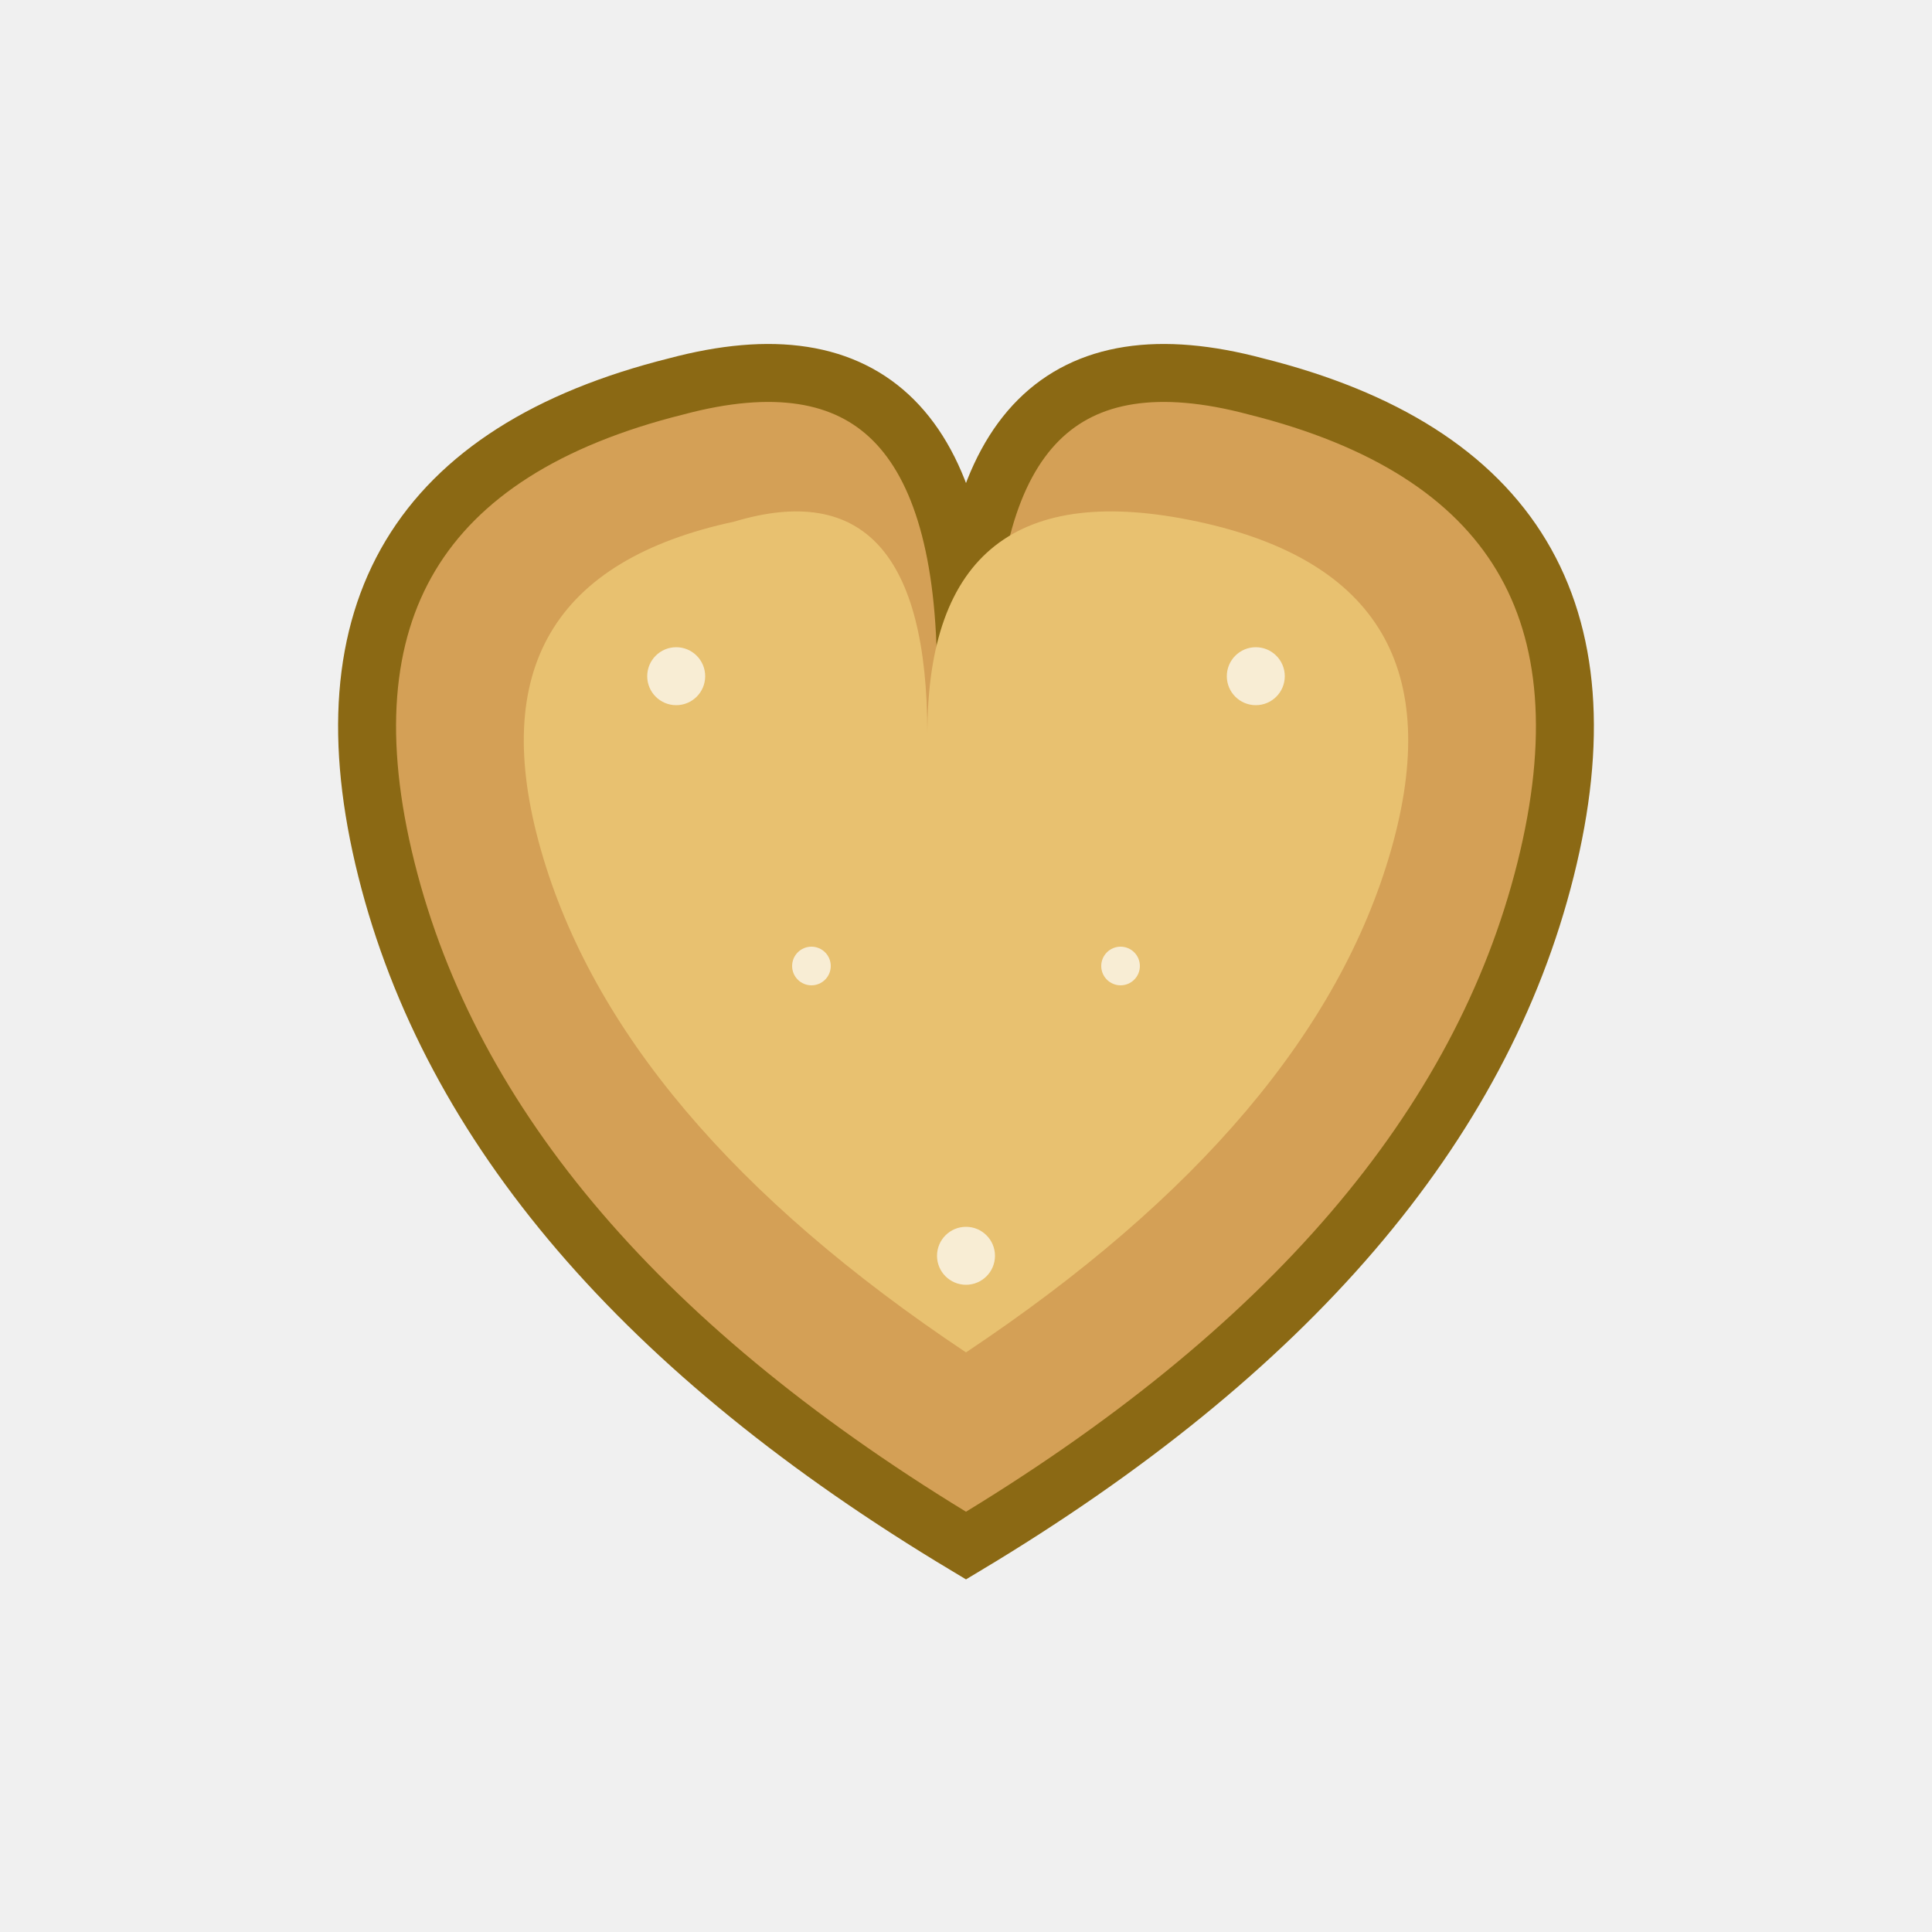
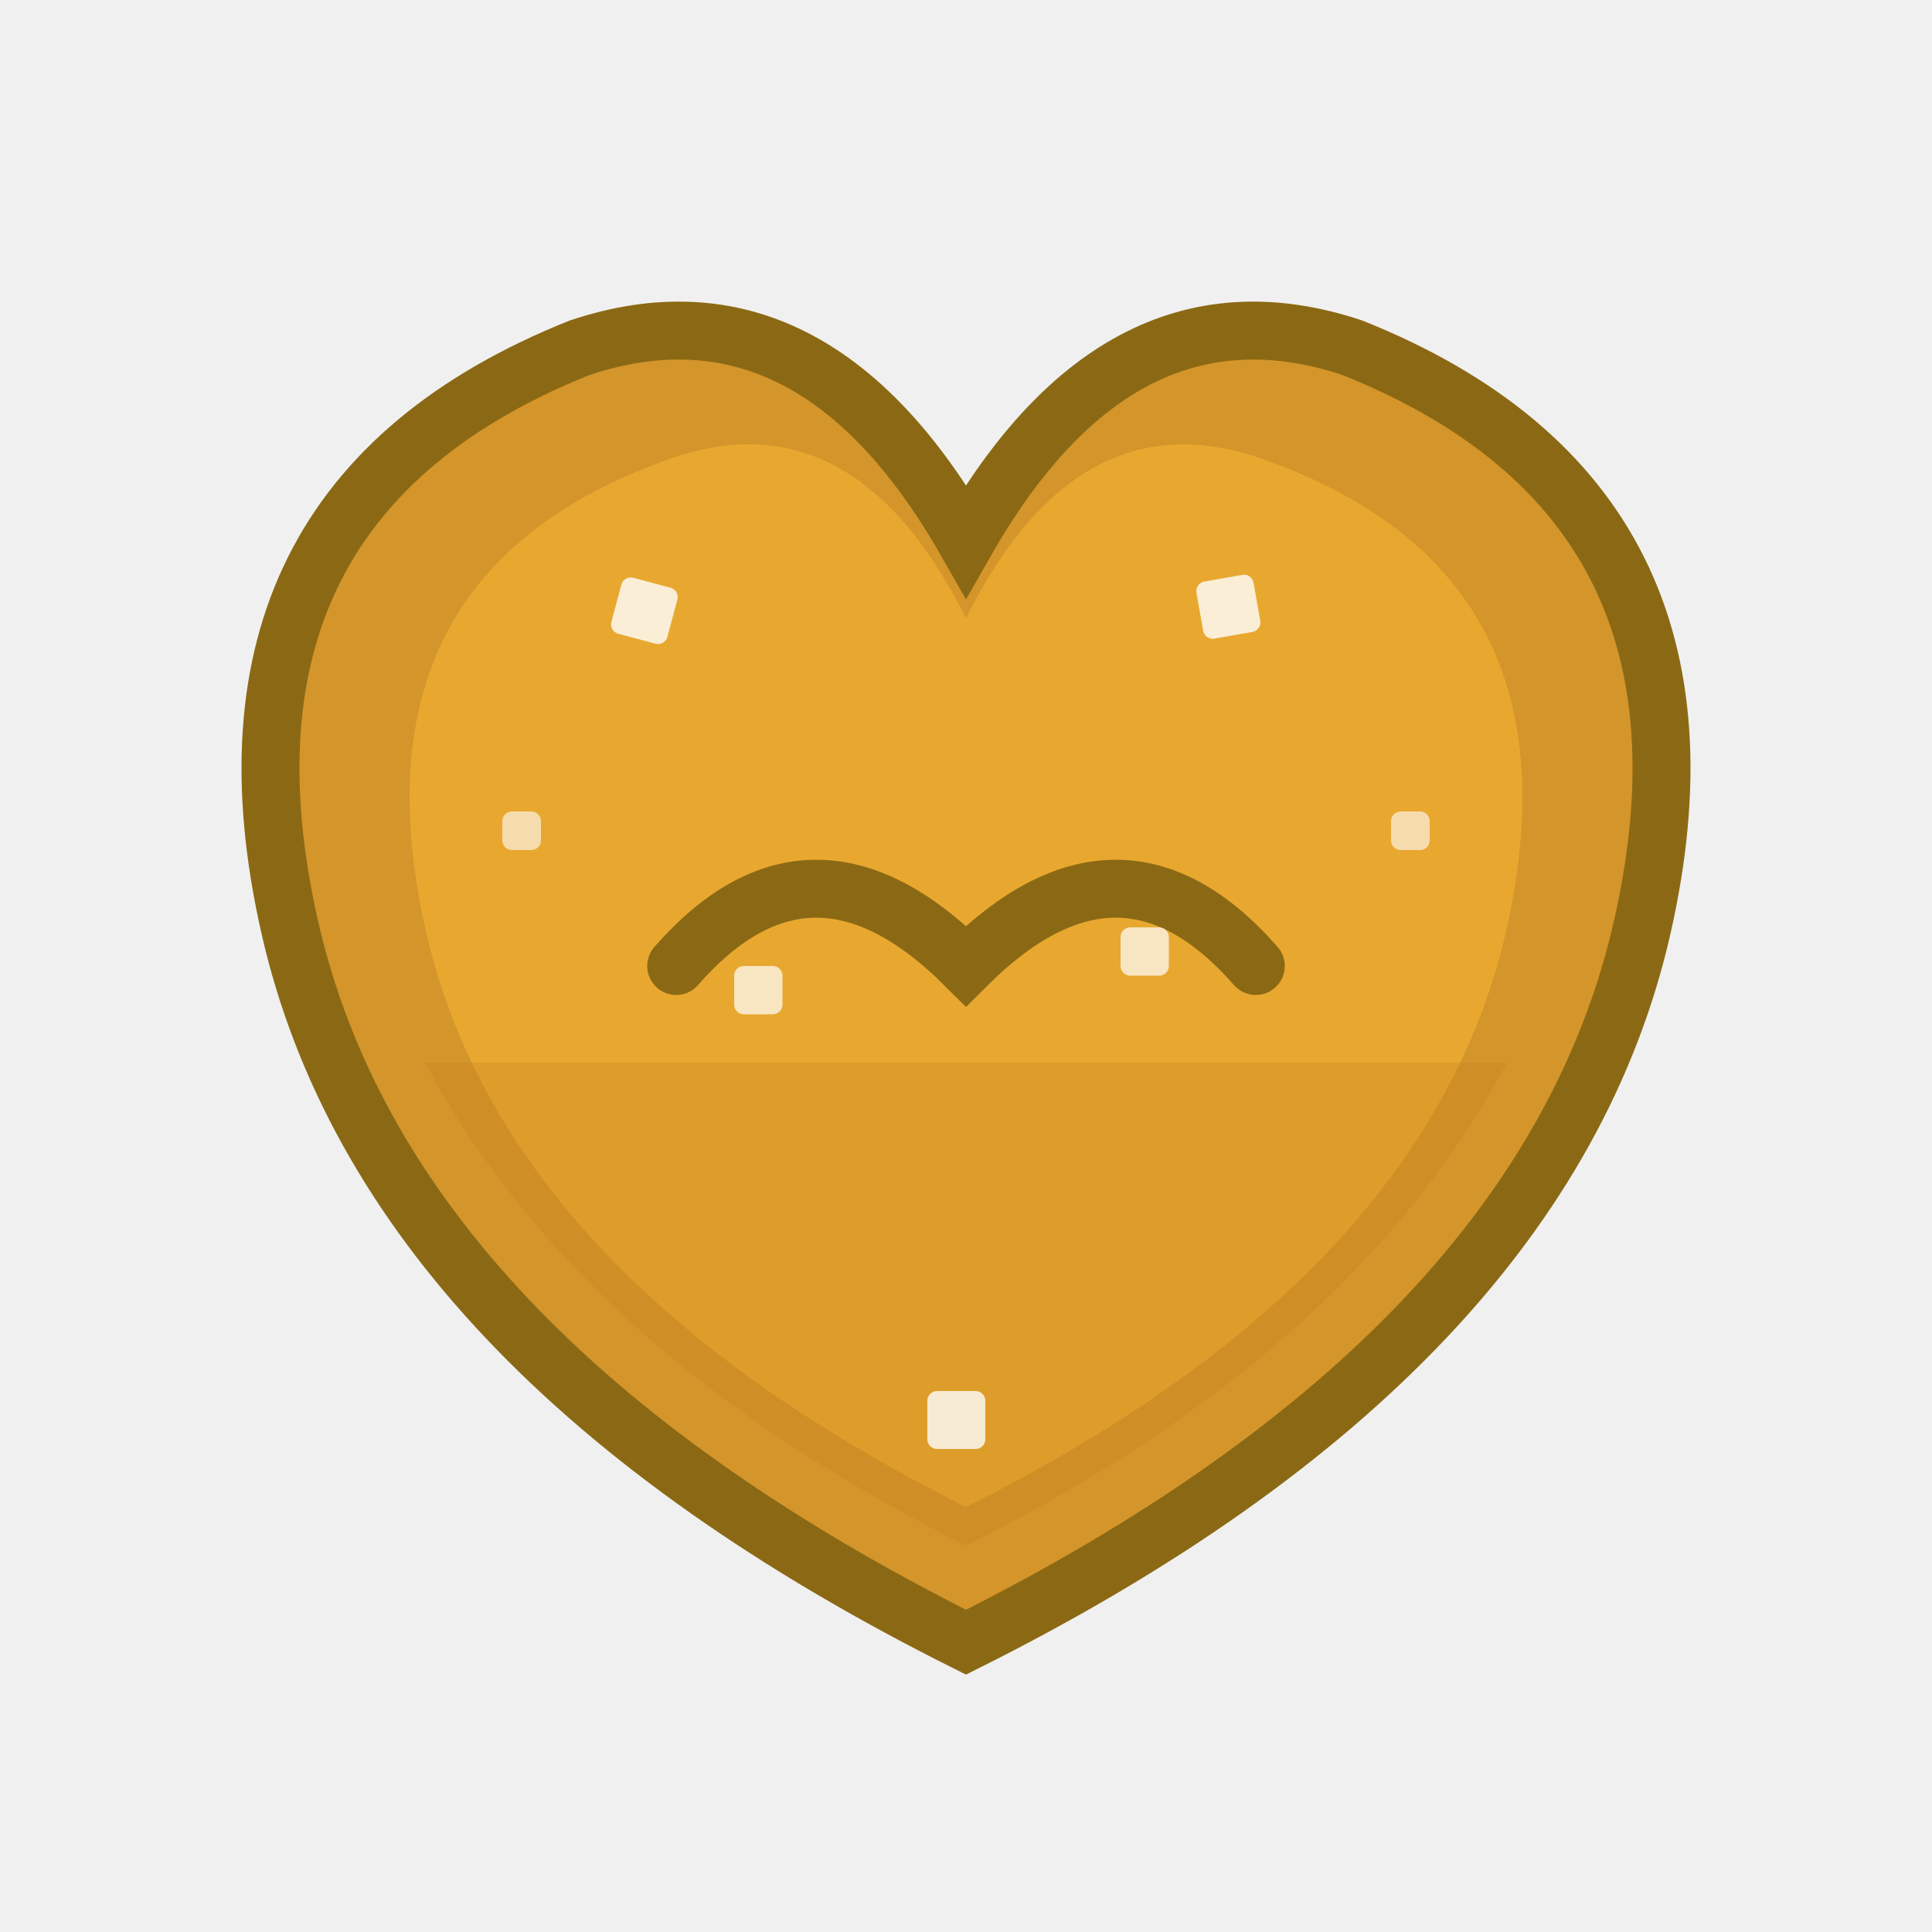
<svg xmlns="http://www.w3.org/2000/svg" viewBox="0 0 100 100">
-   <path d="M50 80 Q25 65 20 45 Q15 25 35 20 Q50 16 50 35 Q50 16 65 20 Q85 25 80 45 Q75 65 50 80Z" fill="#D4A056" stroke="#8B6914" stroke-width="3" fill-rule="evenodd" />
-   <path d="M50 70 Q32 58 28 44 Q24 30 38 27 Q48 24 48 38 Q48 24 62 27 Q76 30 72 44 Q68 58 50 70Z" fill="#E8C170" stroke="none" />
-   <circle cx="35" cy="35" r="1.5" fill="#FFF" opacity="0.7" />
-   <circle cx="65" cy="35" r="1.5" fill="#FFF" opacity="0.7" />
-   <circle cx="50" cy="65" r="1.5" fill="#FFF" opacity="0.7" />
-   <circle cx="42" cy="50" r="1" fill="#FFF" opacity="0.7" />
-   <circle cx="58" cy="50" r="1" fill="#FFF" opacity="0.7" />
+   <path d="M50 85 Q20 70 15 48 Q10 26 30 18 Q42 14 50 28 Q58 14 70 18 Q90 26 85 48 Q80 70 50 85Z" fill="#D4952B" stroke="#8B6914" stroke-width="3" />
+   <path d="M50 78 Q26 66 22 48 Q18 30 34 24 Q44 20 50 32 Q56 20 66 24 Q82 30 78 48 Q74 66 50 78Z" fill="#E8A830" stroke="none" />
+   <path d="M35 50 Q42 42 50 50 Q58 42 65 50" fill="none" stroke="#8B6914" stroke-width="3" stroke-linecap="round" />
+   <path d="M22 55 Q30 70 50 80 Q70 70 78 55" fill="#C07B18" opacity="0.25" stroke="none" />
+   <rect x="32" y="30" width="3" height="3" rx="0.5" fill="#FFF" opacity="0.8" transform="rotate(15,33,31)" />
+   <rect x="62" y="30" width="3" height="3" rx="0.5" fill="#FFF" opacity="0.8" transform="rotate(-10,63,31)" />
+   <rect x="48" y="72" width="3" height="3" rx="0.5" fill="#FFF" opacity="0.8" />
+   <rect x="38" y="50" width="2.5" height="2.5" rx="0.5" fill="#FFF" opacity="0.7" />
+   <rect x="58" y="48" width="2.5" height="2.5" rx="0.5" fill="#FFF" opacity="0.7" />
+   <rect x="26" y="42" width="2" height="2" rx="0.5" fill="#FFF" opacity="0.6" />
+   <rect x="72" y="42" width="2" height="2" rx="0.5" fill="#FFF" opacity="0.6" />
</svg>
